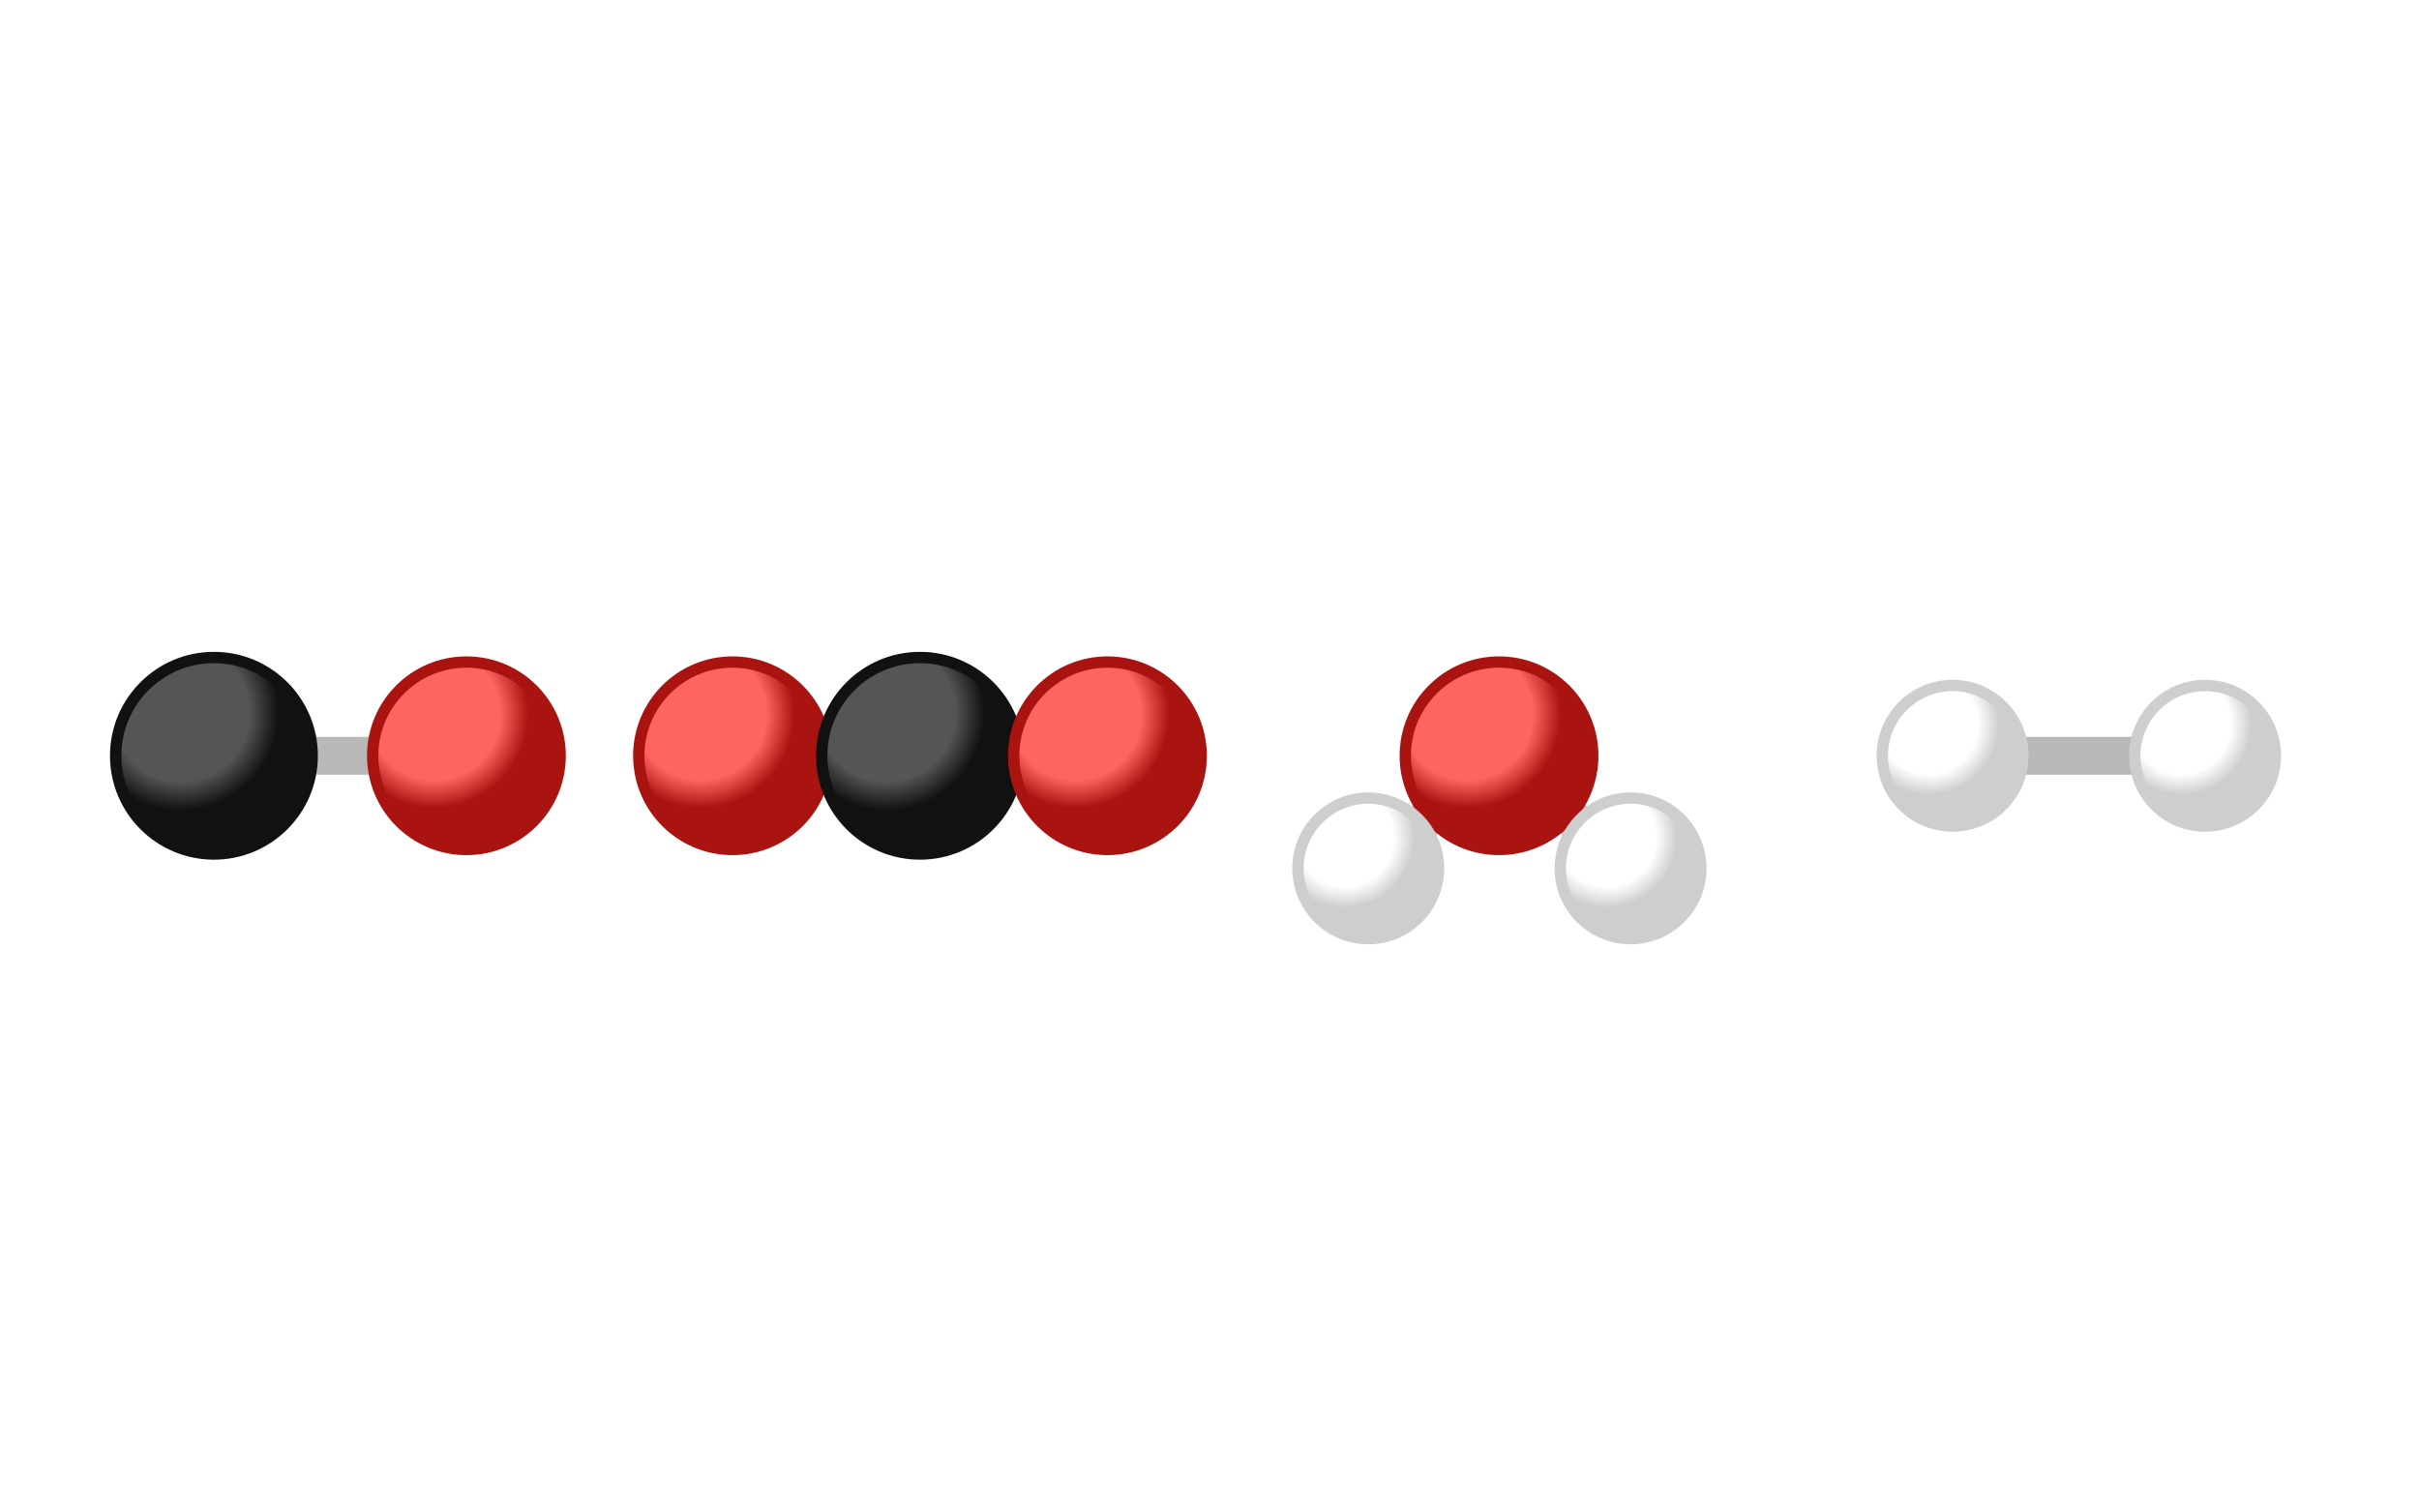
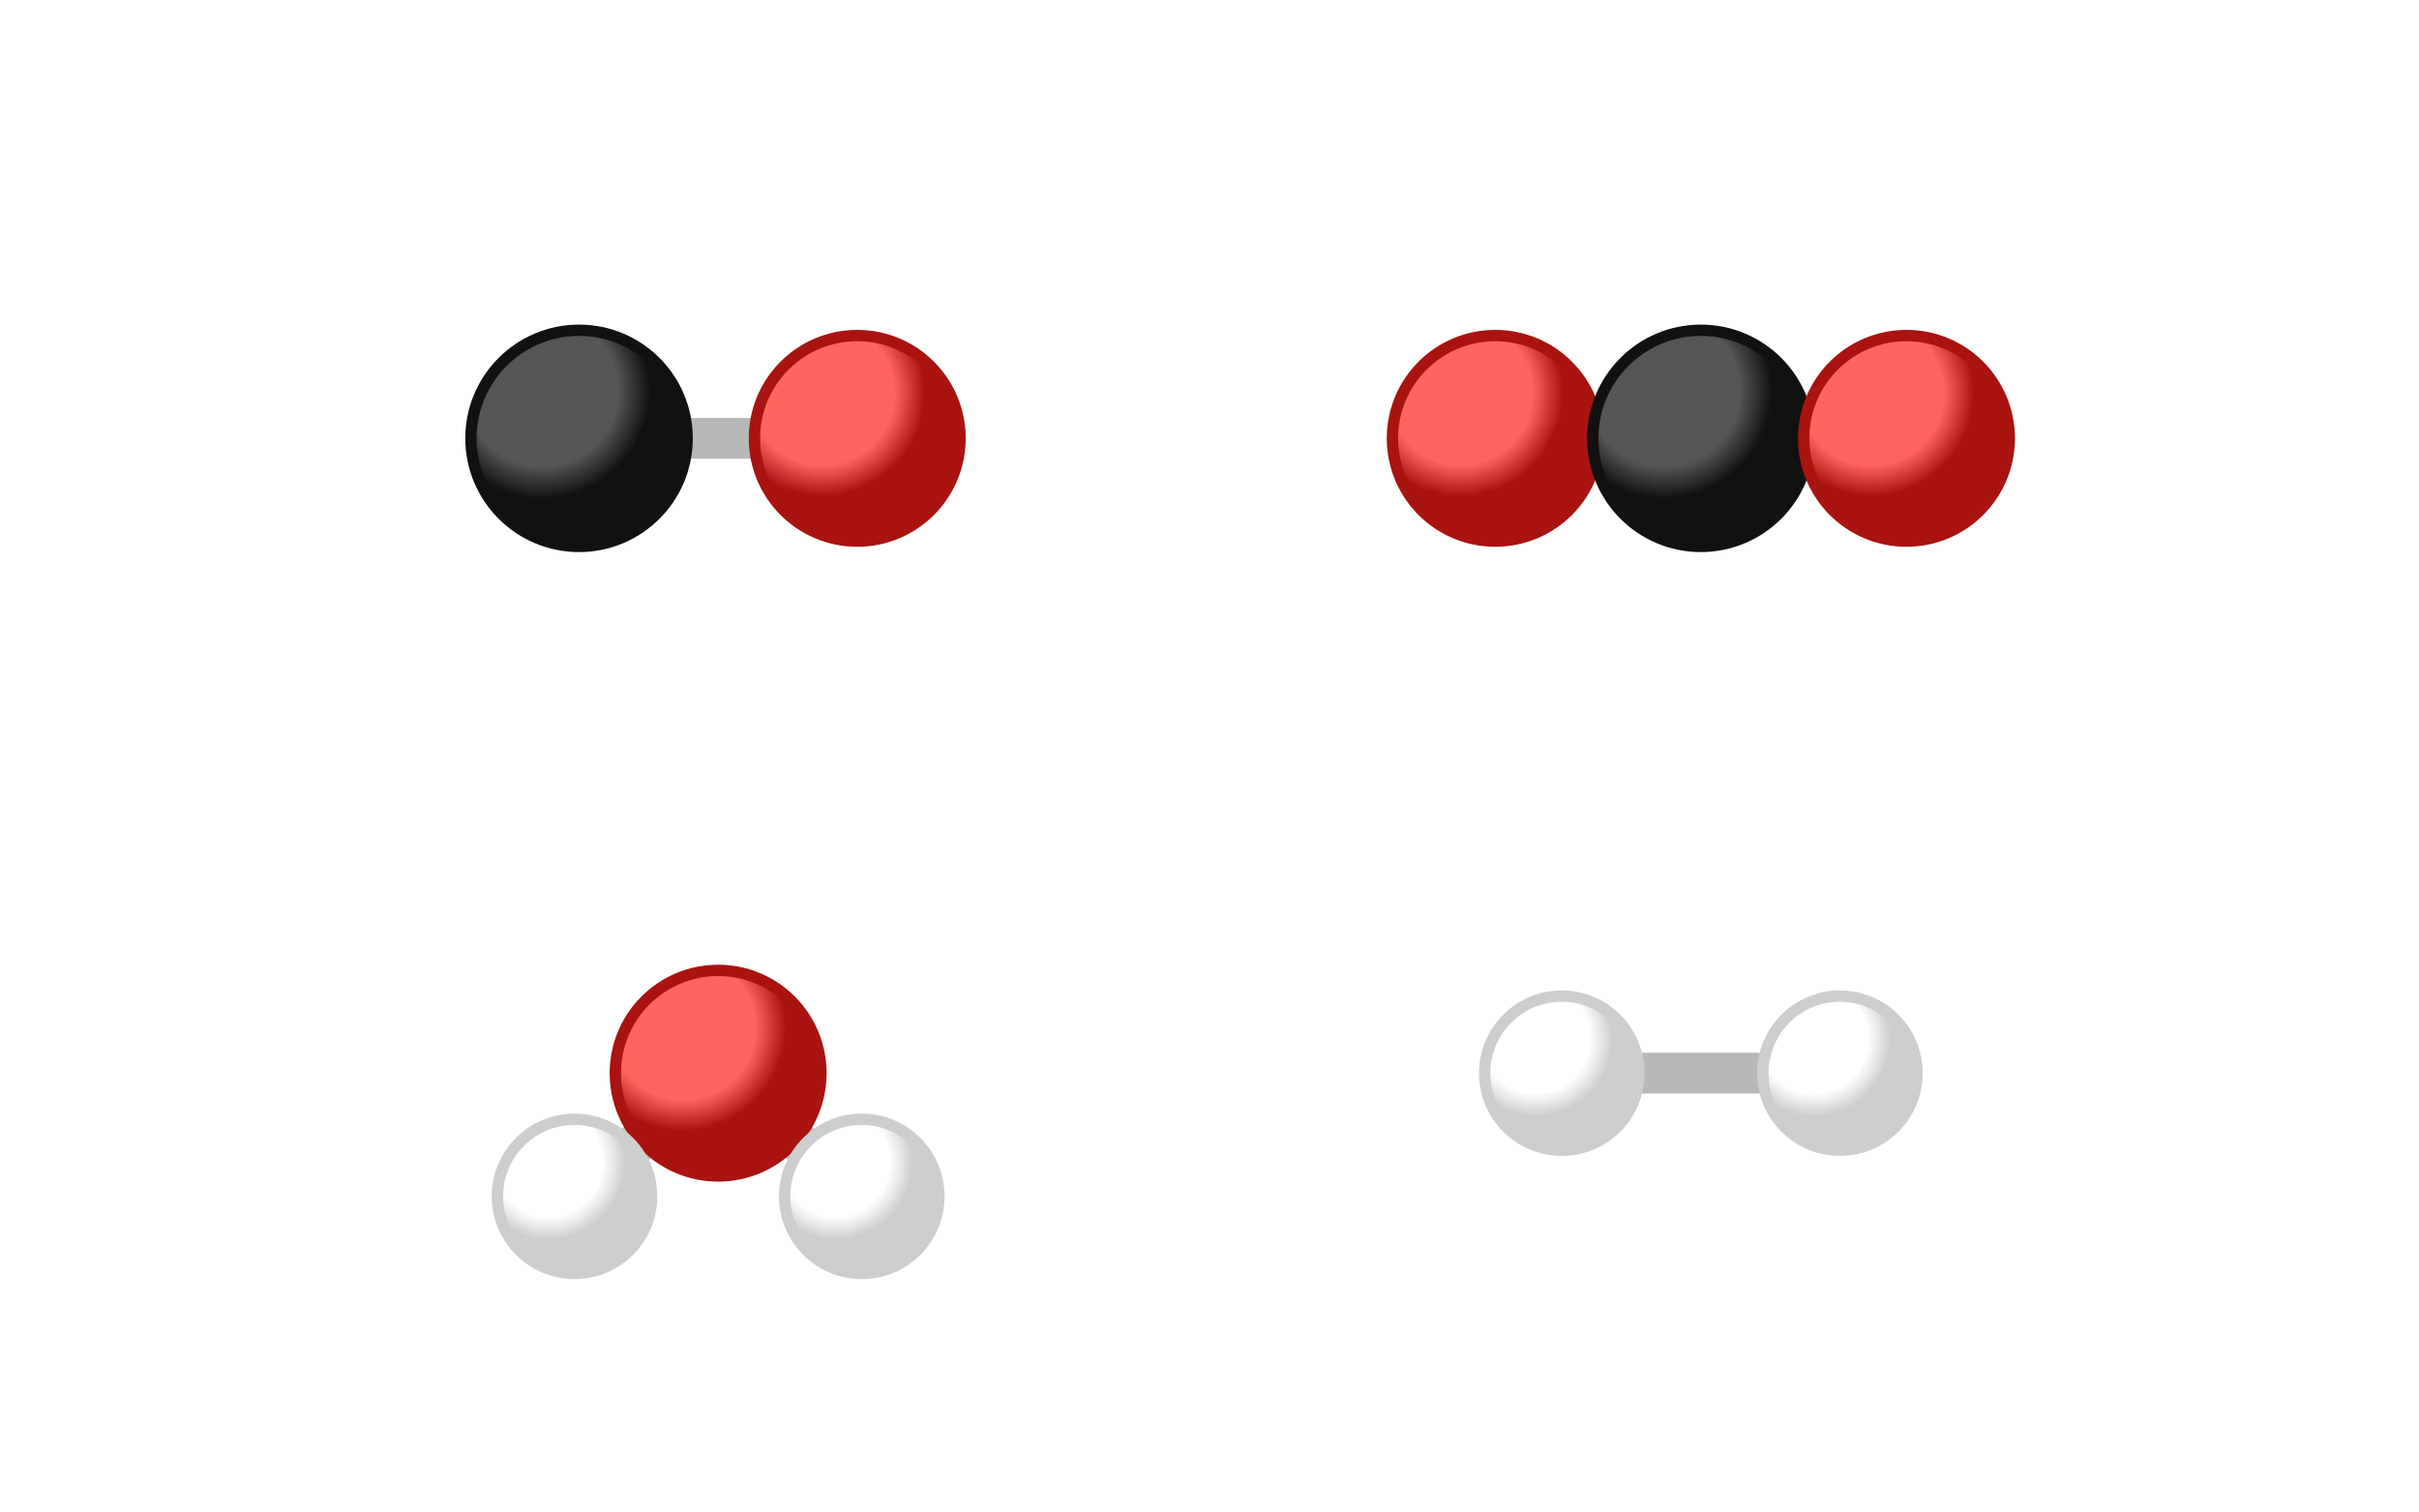
<svg xmlns="http://www.w3.org/2000/svg" width="320" height="200" viewBox="0 0 320 200">
  <defs>
    <radialGradient id="gH" cx="33%" cy="28%">
      <stop offset="0%" stop-color="#ffffff" />
      <stop offset="70%" stop-color="#ffffff" />
      <stop offset="100%" stop-color="#cecece" />
    </radialGradient>
    <radialGradient id="gC" cx="33%" cy="28%">
      <stop offset="0%" stop-color="#555555" />
      <stop offset="70%" stop-color="#555555" />
      <stop offset="100%" stop-color="#111111" />
    </radialGradient>
    <radialGradient id="gO" cx="33%" cy="28%">
      <stop offset="0%" stop-color="#ff655f" />
      <stop offset="70%" stop-color="#ff655f" />
      <stop offset="100%" stop-color="#a91310" />
    </radialGradient>
    <radialGradient id="gN" cx="33%" cy="28%">
      <stop offset="0%" stop-color="#668fea" />
      <stop offset="70%" stop-color="#668fea" />
      <stop offset="100%" stop-color="#173b8f" />
    </radialGradient>
    <radialGradient id="gS" cx="33%" cy="28%">
      <stop offset="0%" stop-color="#ffe25b" />
      <stop offset="70%" stop-color="#ffe25b" />
      <stop offset="100%" stop-color="#c49a00" />
    </radialGradient>
    <radialGradient id="gCl" cx="33%" cy="28%">
      <stop offset="0%" stop-color="#68d86c" />
      <stop offset="70%" stop-color="#68d86c" />
      <stop offset="100%" stop-color="#178a28" />
    </radialGradient>
  </defs>
-   <line x1="28.3" y1="100.0" x2="61.7" y2="100.0" stroke="#b8b8b8" stroke-width="5.0" stroke-linecap="round" />
-   <circle cx="28.3" cy="100.0" r="13.0" fill="url(#gC)" stroke="#111111" stroke-width="1.5" />
-   <circle cx="61.7" cy="100.0" r="12.4" fill="url(#gO)" stroke="#a91310" stroke-width="1.5" />
-   <line x1="96.9" y1="100.0" x2="121.7" y2="100.0" stroke="#b8b8b8" stroke-width="5.0" stroke-linecap="round" />
-   <line x1="121.7" y1="100.0" x2="146.5" y2="100.0" stroke="#b8b8b8" stroke-width="5.0" stroke-linecap="round" />
-   <circle cx="96.9" cy="100.0" r="12.4" fill="url(#gO)" stroke="#a91310" stroke-width="1.5" />
-   <circle cx="121.7" cy="100.0" r="13.0" fill="url(#gC)" stroke="#111111" stroke-width="1.5" />
-   <circle cx="146.5" cy="100.0" r="12.4" fill="url(#gO)" stroke="#a91310" stroke-width="1.5" />
-   <line x1="198.3" y1="100.0" x2="181.0" y2="114.9" stroke="#b8b8b8" stroke-width="5.0" stroke-linecap="round" />
-   <line x1="198.3" y1="100.0" x2="215.7" y2="114.9" stroke="#b8b8b8" stroke-width="5.0" stroke-linecap="round" />
-   <circle cx="198.3" cy="100.0" r="12.4" fill="url(#gO)" stroke="#a91310" stroke-width="1.5" />
-   <circle cx="181.0" cy="114.9" r="9.3" fill="url(#gH)" stroke="#cecece" stroke-width="1.5" />
-   <circle cx="215.7" cy="114.9" r="9.3" fill="url(#gH)" stroke="#cecece" stroke-width="1.5" />
-   <line x1="258.3" y1="100.0" x2="291.7" y2="100.0" stroke="#b8b8b8" stroke-width="5.0" stroke-linecap="round" />
-   <circle cx="258.3" cy="100.0" r="9.3" fill="url(#gH)" stroke="#cecece" stroke-width="1.5" />
-   <circle cx="291.7" cy="100.0" r="9.3" fill="url(#gH)" stroke="#cecece" stroke-width="1.5" />
+   <line x1="76.6" y1="58.0" x2="113.4" y2="58.0" stroke="#b8b8b8" stroke-width="5.4" stroke-linecap="round" />
+   <circle cx="76.6" cy="58.0" r="14.3" fill="url(#gC)" stroke="#111111" stroke-width="1.5" />
+   <circle cx="113.4" cy="58.0" r="13.6" fill="url(#gO)" stroke="#a91310" stroke-width="1.5" />
+   <line x1="197.8" y1="58.0" x2="225.0" y2="58.0" stroke="#b8b8b8" stroke-width="5.4" stroke-linecap="round" />
+   <line x1="225.0" y1="58.0" x2="252.2" y2="58.0" stroke="#b8b8b8" stroke-width="5.4" stroke-linecap="round" />
+   <circle cx="197.8" cy="58.0" r="13.6" fill="url(#gO)" stroke="#a91310" stroke-width="1.5" />
+   <circle cx="225.0" cy="58.0" r="14.3" fill="url(#gC)" stroke="#111111" stroke-width="1.5" />
+   <circle cx="252.2" cy="58.0" r="13.6" fill="url(#gO)" stroke="#a91310" stroke-width="1.5" />
+   <line x1="95.0" y1="142.0" x2="76.0" y2="158.3" stroke="#b8b8b8" stroke-width="5.4" stroke-linecap="round" />
+   <line x1="95.0" y1="142.0" x2="114.0" y2="158.3" stroke="#b8b8b8" stroke-width="5.4" stroke-linecap="round" />
+   <circle cx="95.0" cy="142.0" r="13.6" fill="url(#gO)" stroke="#a91310" stroke-width="1.5" />
+   <circle cx="76.0" cy="158.3" r="10.2" fill="url(#gH)" stroke="#cecece" stroke-width="1.5" />
+   <circle cx="114.0" cy="158.3" r="10.2" fill="url(#gH)" stroke="#cecece" stroke-width="1.5" />
+   <line x1="206.6" y1="142.0" x2="243.4" y2="142.0" stroke="#b8b8b8" stroke-width="5.4" stroke-linecap="round" />
+   <circle cx="206.6" cy="142.0" r="10.2" fill="url(#gH)" stroke="#cecece" stroke-width="1.5" />
+   <circle cx="243.4" cy="142.0" r="10.2" fill="url(#gH)" stroke="#cecece" stroke-width="1.5" />
</svg>
